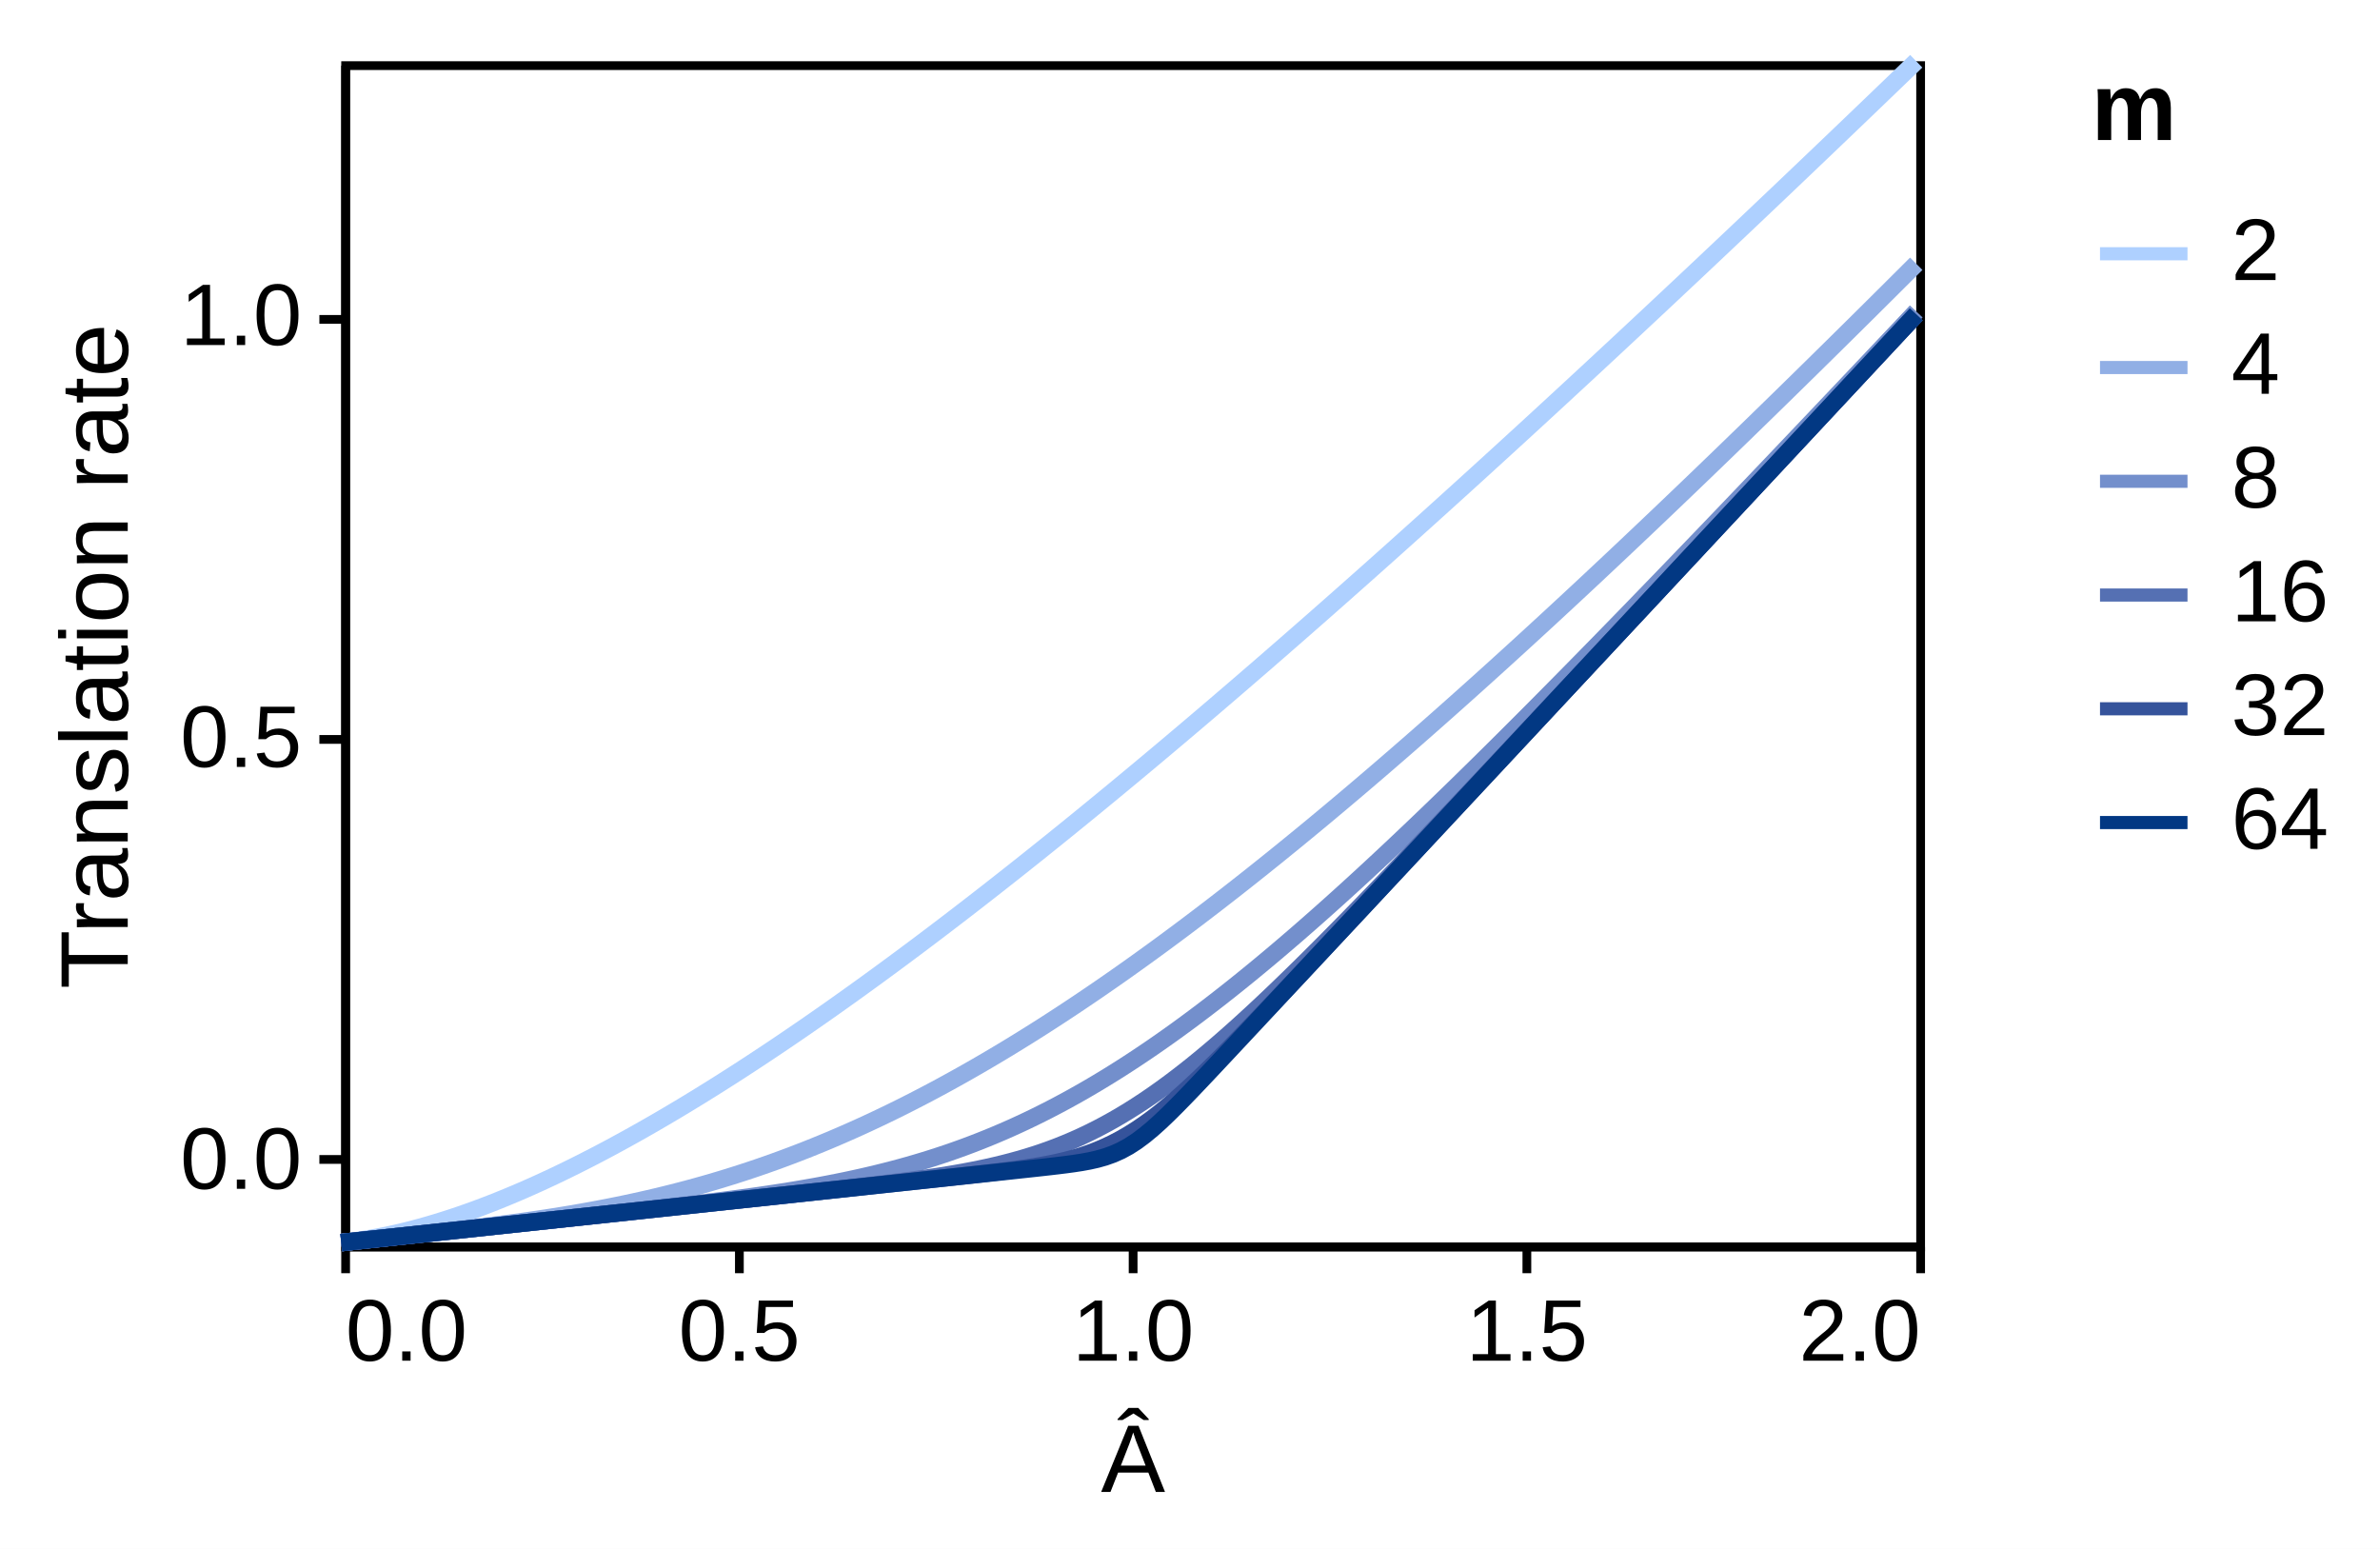
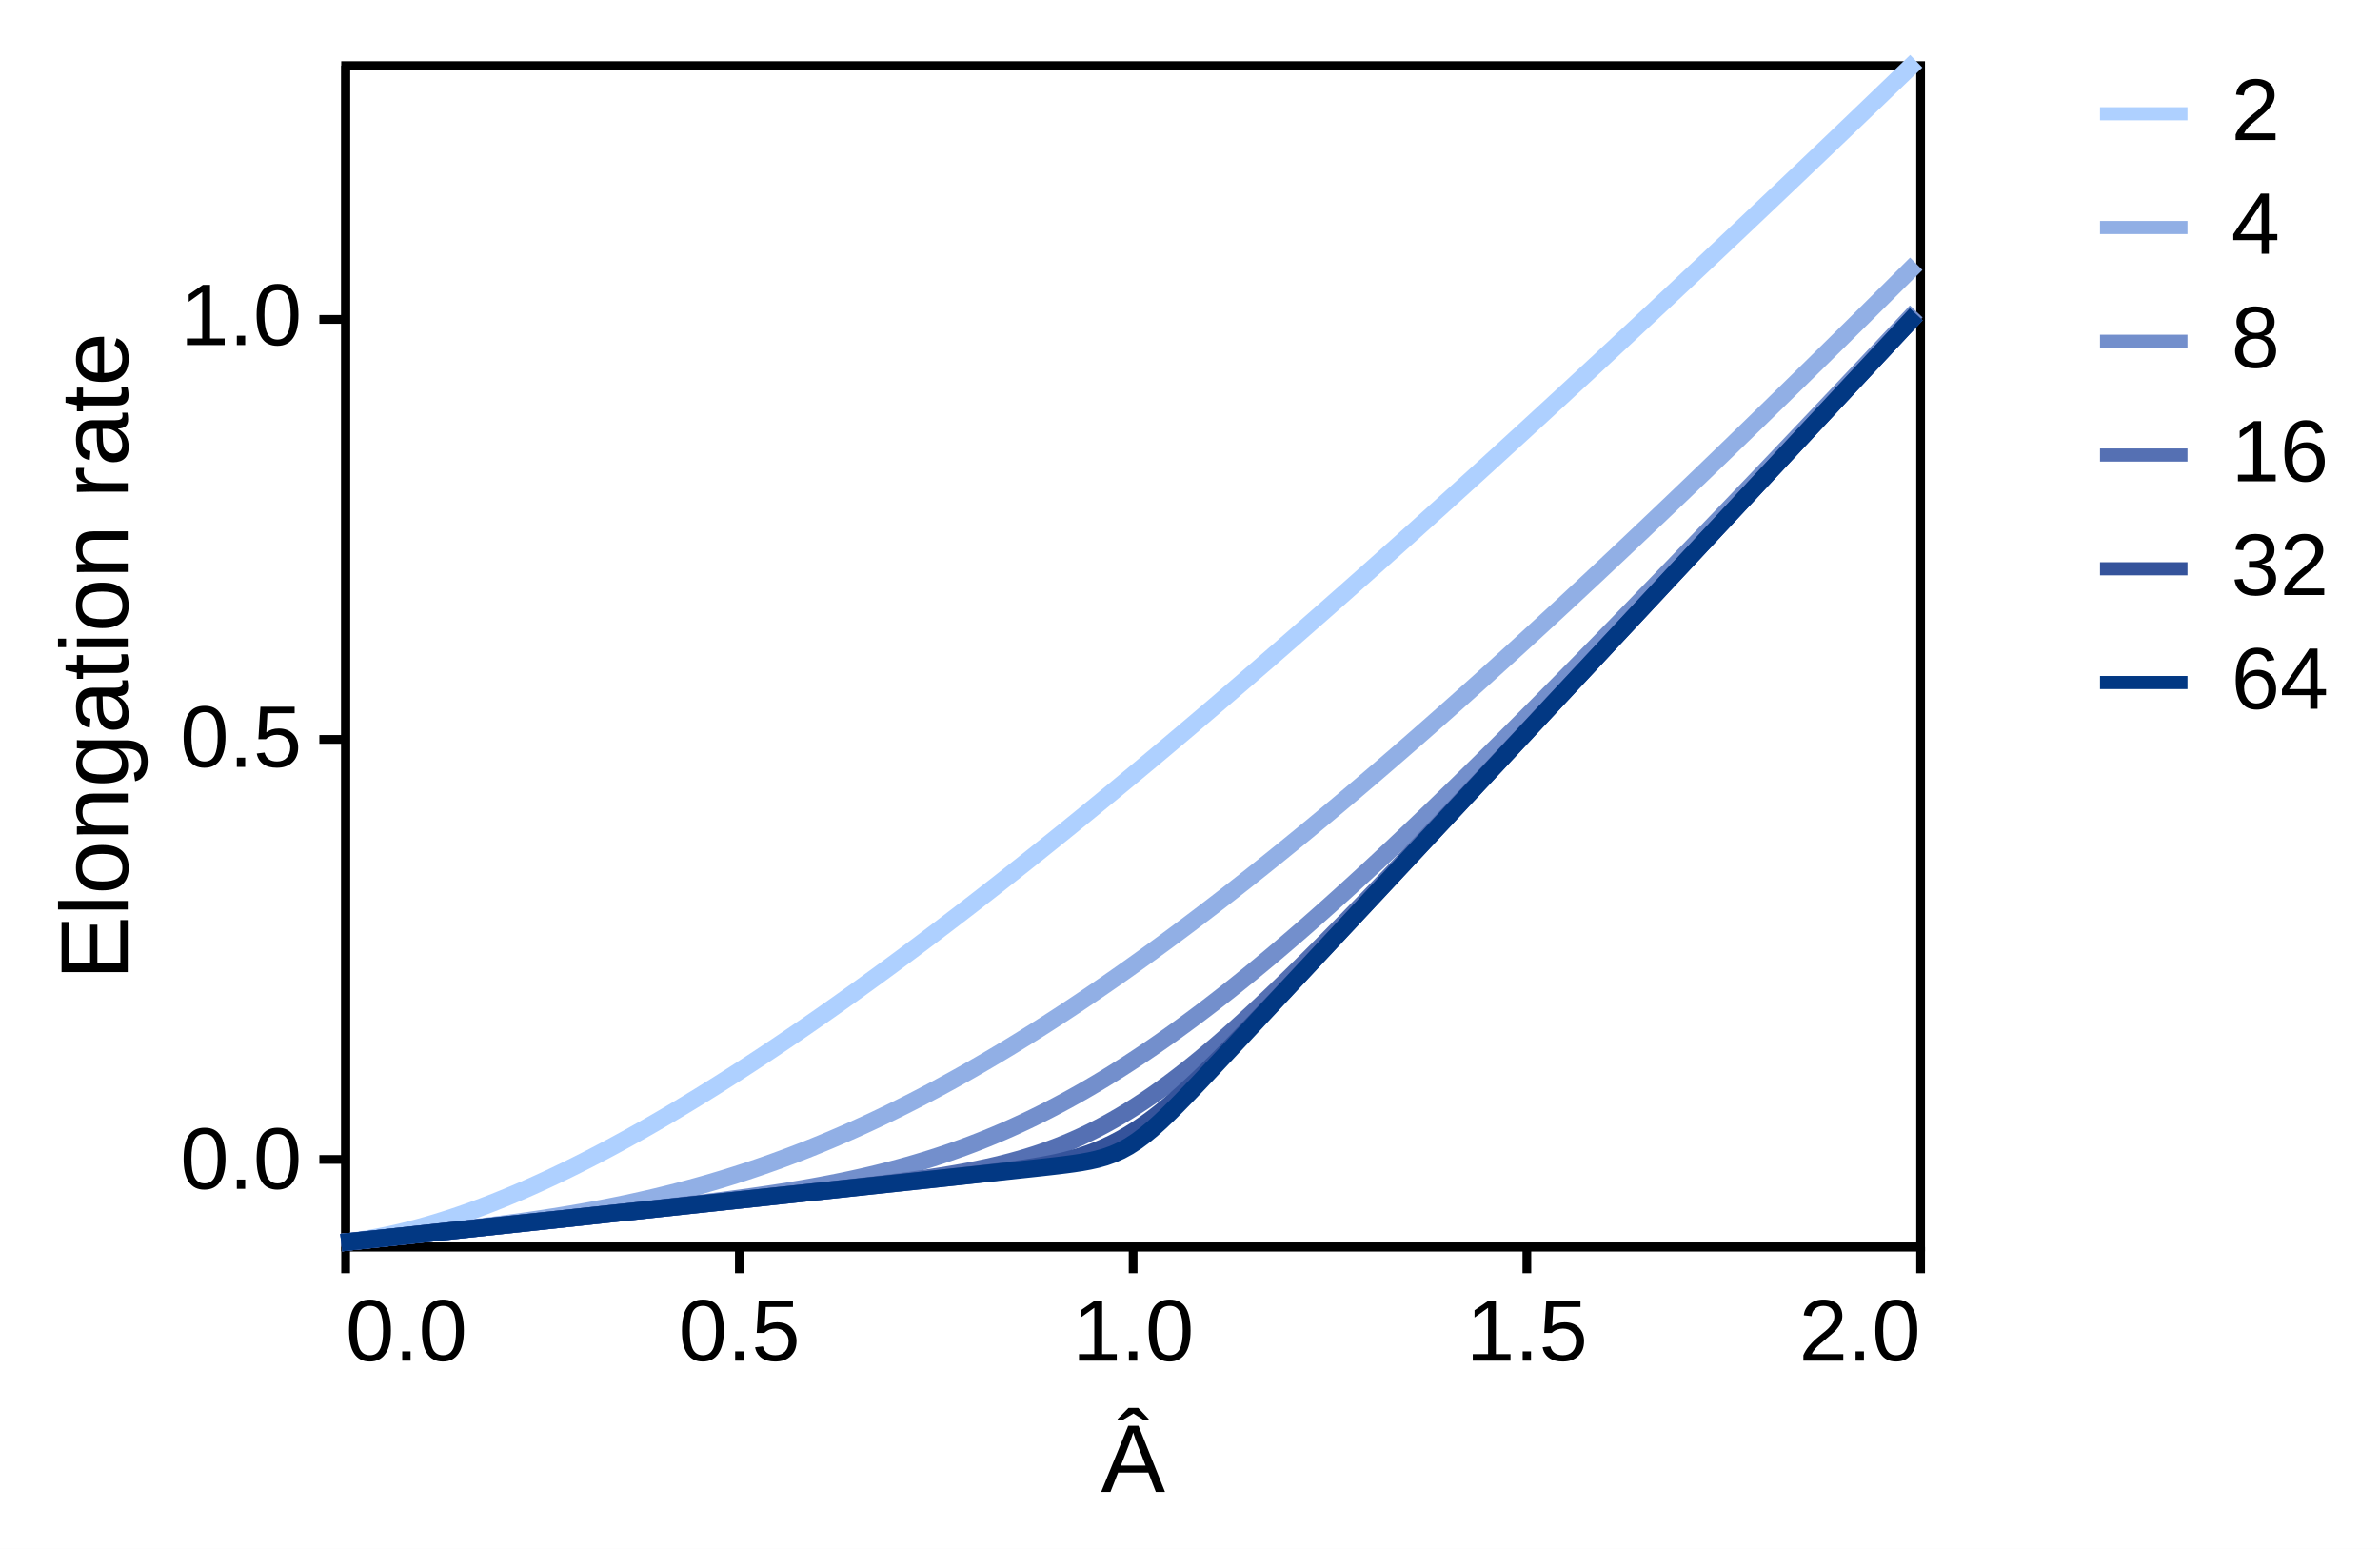
<svg xmlns="http://www.w3.org/2000/svg" version="1.1" class="marks" width="272" height="177" viewBox="0 0 272 177">
  <rect width="272" height="177" fill="white" />
  <g fill="none" stroke-miterlimit="10" transform="translate(39,7)">
    <g class="mark-group role-frame root" role="graphics-object" aria-roledescription="group mark container">
      <g transform="translate(0,0)">
        <path class="background" aria-hidden="true" d="M0.5,0.5h180v135h-180Z" stroke="black" />
        <g>
          <g class="mark-group role-axis" role="graphics-symbol" aria-roledescription="axis" aria-label="X-axis titled 'Â' for a linear scale with values from 0.0 to 2.0">
            <g transform="translate(0.5,135.5)">
              <path class="background" aria-hidden="true" d="M0,0h0v0h0Z" pointer-events="none" />
              <g>
                <g class="mark-rule role-axis-tick" pointer-events="none">
                  <line transform="translate(0,0)" x2="0" y2="3" stroke="black" stroke-width="1" opacity="1" />
                  <line transform="translate(45,0)" x2="0" y2="3" stroke="black" stroke-width="1" opacity="1" />
                  <line transform="translate(90,0)" x2="0" y2="3" stroke="black" stroke-width="1" opacity="1" />
                  <line transform="translate(135,0)" x2="0" y2="3" stroke="black" stroke-width="1" opacity="1" />
                  <line transform="translate(180,0)" x2="0" y2="3" stroke="black" stroke-width="1" opacity="1" />
                </g>
                <g class="mark-text role-axis-label" pointer-events="none">
                  <text text-anchor="start" transform="translate(0,13)" font-family="Arial" font-size="10px" fill="#000" opacity="1">0.0</text>
                  <text text-anchor="middle" transform="translate(45,13)" font-family="Arial" font-size="10px" fill="#000" opacity="1">0.5</text>
                  <text text-anchor="middle" transform="translate(90,13)" font-family="Arial" font-size="10px" fill="#000" opacity="1">1.0</text>
                  <text text-anchor="middle" transform="translate(135,13)" font-family="Arial" font-size="10px" fill="#000" opacity="1">1.5</text>
                  <text text-anchor="end" transform="translate(180,13)" font-family="Arial" font-size="10px" fill="#000" opacity="1">2.0</text>
                </g>
                <g class="mark-rule role-axis-domain" pointer-events="none">
                  <line transform="translate(0,0)" x2="180" y2="0" stroke="black" stroke-width="1" opacity="1" />
                </g>
                <g class="mark-text role-axis-title" pointer-events="none">
                  <text text-anchor="middle" transform="translate(90,28)" font-family="Arial" font-size="11px" font-weight="normal" fill="#000" opacity="1">Â</text>
                </g>
              </g>
              <path class="foreground" aria-hidden="true" d="" pointer-events="none" display="none" />
            </g>
          </g>
-           <g class="mark-group role-axis" role="graphics-symbol" aria-roledescription="axis" aria-label="Y-axis titled 'Translation rate' for a linear scale with values from −0.1 to 1.3">
+           <g class="mark-group role-axis" role="graphics-symbol" aria-roledescription="axis" aria-label="Y-axis titled 'Elongation rate' for a linear scale with values from −0.1 to 1.3">
            <g transform="translate(0.5,0.5)">
              <path class="background" aria-hidden="true" d="M0,0h0v0h0Z" pointer-events="none" />
              <g>
                <g class="mark-rule role-axis-tick" pointer-events="none">
                  <line transform="translate(0,125)" x2="-3" y2="0" stroke="black" stroke-width="1" opacity="1" />
                  <line transform="translate(0,77)" x2="-3" y2="0" stroke="black" stroke-width="1" opacity="1" />
                  <line transform="translate(0,29)" x2="-3" y2="0" stroke="black" stroke-width="1" opacity="1" />
                </g>
                <g class="mark-text role-axis-label" pointer-events="none">
                  <text text-anchor="end" transform="translate(-5,128.3571)" font-family="Arial" font-size="10px" fill="#000" opacity="1">0.0</text>
                  <text text-anchor="end" transform="translate(-5,80.14286)" font-family="Arial" font-size="10px" fill="#000" opacity="1">0.5</text>
                  <text text-anchor="end" transform="translate(-5,31.92857)" font-family="Arial" font-size="10px" fill="#000" opacity="1">1.0</text>
                </g>
                <g class="mark-rule role-axis-domain" pointer-events="none">
                  <line transform="translate(0,135)" x2="0" y2="-135" stroke="black" stroke-width="1" opacity="1" />
                </g>
                <g class="mark-text role-axis-title" pointer-events="none">
-                   <text text-anchor="middle" transform="translate(-22.90137,67.5) rotate(-90) translate(0,-2)" font-family="Arial" font-size="11px" font-weight="normal" fill="#000" opacity="1">Translation rate</text>
+                   <text text-anchor="middle" transform="translate(-22.90137,67.5) rotate(-90) translate(0,-2)" font-family="Arial" font-size="11px" font-weight="normal" fill="#000" opacity="1">Elongation rate</text>
                </g>
              </g>
              <path class="foreground" aria-hidden="true" d="" pointer-events="none" display="none" />
            </g>
          </g>
          <g class="mark-group role-scope layer_0_pathgroup" role="graphics-object" aria-roledescription="group mark container">
            <g transform="translate(0,0)">
              <path class="background" aria-hidden="true" d="M0,0h180v135h-180Z" />
              <g>
                <g class="mark-line role-mark layer_0_marks" role="graphics-object" aria-roledescription="line mark container">
                  <path aria-label="A_norm: 0; v: −0.1; m: 2" role="graphics-symbol" aria-roledescription="line mark" d="M0,135L0.9,134.895L1.8,134.773L2.7,134.635L3.6,134.481L4.5,134.311L5.4,134.127L6.3,133.928L7.2,133.714L8.1,133.487L9,133.247L9.9,132.993L10.8,132.727L11.7,132.448L12.6,132.158L13.5,131.856L14.4,131.542L15.3,131.217L16.2,130.881L17.1,130.535L18,130.179L18.9,129.812L19.8,129.436L20.7,129.05L21.6,128.654L22.5,128.25L23.4,127.837L24.3,127.415L25.2,126.984L26.1,126.546L27,126.099L27.9,125.644L28.8,125.182L29.7,124.712L30.6,124.235L31.5,123.75L32.4,123.258L33.3,122.76L34.2,122.255L35.1,121.743L36,121.224L36.9,120.7L37.8,120.169L38.7,119.632L39.6,119.089L40.5,118.541L41.4,117.986L42.3,117.426L43.2,116.861L44.1,116.29L45,115.714L45.9,115.133L46.8,114.547L47.7,113.956L48.6,113.36L49.5,112.759L50.4,112.154L51.3,111.544L52.2,110.929L53.1,110.311L54,109.688L54.9,109.06L55.8,108.429L56.7,107.793L57.6,107.153L58.5,106.51L59.4,105.862L60.3,105.211L61.2,104.556L62.1,103.898L63,103.235L63.9,102.57L64.8,101.9L65.7,101.228L66.6,100.552L67.5,99.872L68.4,99.19L69.3,98.504L70.2,97.815L71.1,97.124L72,96.429L72.9,95.731L73.8,95.03L74.7,94.326L75.6,93.62L76.5,92.91L77.4,92.198L78.3,91.483L79.2,90.766L80.1,90.046L81,89.323L81.9,88.598L82.8,87.871L83.7,87.14L84.6,86.408L85.5,85.673L86.4,84.936L87.3,84.196L88.2,83.455L89.1,82.711L90,81.964L90.9,81.216L91.8,80.465L92.7,79.713L93.6,78.958L94.5,78.201L95.4,77.442L96.3,76.682L97.2,75.919L98.1,75.154L99,74.388L99.9,73.619L100.8,72.849L101.7,72.077L102.6,71.303L103.5,70.527L104.4,69.75L105.3,68.971L106.2,68.19L107.1,67.408L108,66.623L108.9,65.838L109.8,65.05L110.7,64.261L111.6,63.471L112.5,62.679L113.4,61.885L114.3,61.09L115.2,60.293L116.1,59.495L117,58.696L117.9,57.895L118.8,57.092L119.7,56.289L120.6,55.484L121.5,54.677L122.4,53.869L123.3,53.06L124.2,52.25L125.1,51.438L126,50.625L126.9,49.811L127.8,48.995L128.7,48.179L129.6,47.361L130.5,46.542L131.4,45.721L132.3,44.9L133.2,44.077L134.1,43.253L135,42.429L135.9,41.603L136.8,40.776L137.7,39.947L138.6,39.118L139.5,38.288L140.4,37.456L141.3,36.624L142.2,35.791L143.1,34.956L144,34.121L144.9,33.284L145.8,32.447L146.7,31.609L147.6,30.769L148.5,29.929L149.4,29.088L150.3,28.246L151.2,27.403L152.1,26.559L153,25.714L153.9,24.869L154.8,24.022L155.7,23.175L156.6,22.326L157.5,21.477L158.4,20.627L159.3,19.777L160.2,18.925L161.1,18.073L162,17.219L162.9,16.365L163.8,15.511L164.7,14.655L165.6,13.799L166.5,12.942L167.4,12.084L168.3,11.225L169.2,10.366L170.1,9.506L171,8.645L171.9,7.784L172.8,6.922L173.7,6.059L174.6,5.195L175.5,4.331L176.4,3.466L177.3,2.601L178.2,1.734L179.1,0.868L180,0" stroke="#aed0ff" stroke-width="2" />
                </g>
              </g>
              <path class="foreground" aria-hidden="true" d="" display="none" />
            </g>
            <g transform="translate(0,0)">
              <path class="background" aria-hidden="true" d="M0,0h180v135h-180Z" />
              <g>
                <g class="mark-line role-mark layer_0_marks" role="graphics-object" aria-roledescription="line mark container">
                  <path aria-label="A_norm: 0; v: −0.1; m: 4" role="graphics-symbol" aria-roledescription="line mark" d="M0,135L0.9,134.904L1.8,134.807L2.7,134.711L3.6,134.614L4.5,134.517L5.4,134.42L6.3,134.323L7.2,134.225L8.1,134.127L9,134.028L9.9,133.928L10.8,133.827L11.7,133.725L12.6,133.621L13.5,133.516L14.4,133.409L15.3,133.301L16.2,133.19L17.1,133.076L18,132.96L18.9,132.841L19.8,132.72L20.7,132.595L21.6,132.466L22.5,132.334L23.4,132.198L24.3,132.058L25.2,131.914L26.1,131.765L27,131.611L27.9,131.453L28.8,131.289L29.7,131.12L30.6,130.946L31.5,130.766L32.4,130.58L33.3,130.388L34.2,130.19L35.1,129.986L36,129.775L36.9,129.557L37.8,129.333L38.7,129.102L39.6,128.865L40.5,128.62L41.4,128.368L42.3,128.108L43.2,127.842L44.1,127.567L45,127.286L45.9,126.996L46.8,126.7L47.7,126.395L48.6,126.083L49.5,125.763L50.4,125.435L51.3,125.099L52.2,124.756L53.1,124.405L54,124.045L54.9,123.678L55.8,123.304L56.7,122.921L57.6,122.53L58.5,122.132L59.4,121.726L60.3,121.312L61.2,120.89L62.1,120.461L63,120.024L63.9,119.579L64.8,119.127L65.7,118.667L66.6,118.2L67.5,117.726L68.4,117.244L69.3,116.754L70.2,116.258L71.1,115.755L72,115.244L72.9,114.726L73.8,114.202L74.7,113.67L75.6,113.132L76.5,112.587L77.4,112.035L78.3,111.477L79.2,110.913L80.1,110.342L81,109.764L81.9,109.181L82.8,108.591L83.7,107.995L84.6,107.393L85.5,106.785L86.4,106.172L87.3,105.552L88.2,104.927L89.1,104.297L90,103.661L90.9,103.019L91.8,102.372L92.7,101.72L93.6,101.063L94.5,100.4L95.4,99.733L96.3,99.061L97.2,98.383L98.1,97.701L99,97.014L99.9,96.323L100.8,95.627L101.7,94.927L102.6,94.222L103.5,93.513L104.4,92.799L105.3,92.082L106.2,91.36L107.1,90.634L108,89.904L108.9,89.17L109.8,88.433L110.7,87.692L111.6,86.946L112.5,86.198L113.4,85.445L114.3,84.69L115.2,83.93L116.1,83.168L117,82.401L117.9,81.632L118.8,80.86L119.7,80.084L120.6,79.305L121.5,78.523L122.4,77.738L123.3,76.95L124.2,76.159L125.1,75.366L126,74.569L126.9,73.77L127.8,72.968L128.7,72.164L129.6,71.357L130.5,70.547L131.4,69.735L132.3,68.92L133.2,68.103L134.1,67.283L135,66.462L135.9,65.637L136.8,64.811L137.7,63.983L138.6,63.152L139.5,62.319L140.4,61.484L141.3,60.647L142.2,59.808L143.1,58.967L144,58.124L144.9,57.279L145.8,56.432L146.7,55.584L147.6,54.733L148.5,53.881L149.4,53.027L150.3,52.171L151.2,51.314L152.1,50.455L153,49.594L153.9,48.732L154.8,47.868L155.7,47.003L156.6,46.136L157.5,45.267L158.4,44.398L159.3,43.526L160.2,42.654L161.1,41.78L162,40.904L162.9,40.027L163.8,39.149L164.7,38.27L165.6,37.389L166.5,36.507L167.4,35.624L168.3,34.74L169.2,33.854L170.1,32.968L171,32.08L171.9,31.191L172.8,30.301L173.7,29.41L174.6,28.518L175.5,27.624L176.4,26.73L177.3,25.835L178.2,24.938L179.1,24.041L180,23.143" stroke="#91afe5" stroke-width="2" />
                </g>
              </g>
              <path class="foreground" aria-hidden="true" d="" display="none" />
            </g>
            <g transform="translate(0,0)">
              <path class="background" aria-hidden="true" d="M0,0h180v135h-180Z" />
              <g>
                <g class="mark-line role-mark layer_0_marks" role="graphics-object" aria-roledescription="line mark container">
                  <path aria-label="A_norm: 0; v: −0.1; m: 8" role="graphics-symbol" aria-roledescription="line mark" d="M0,135L0.9,134.904L1.8,134.807L2.7,134.711L3.6,134.614L4.5,134.518L5.4,134.421L6.3,134.325L7.2,134.229L8.1,134.132L9,134.036L9.9,133.939L10.8,133.843L11.7,133.746L12.6,133.65L13.5,133.554L14.4,133.457L15.3,133.361L16.2,133.264L17.1,133.168L18,133.071L18.9,132.975L19.8,132.878L20.7,132.782L21.6,132.685L22.5,132.588L23.4,132.492L24.3,132.395L25.2,132.298L26.1,132.2L27,132.103L27.9,132.006L28.8,131.908L29.7,131.81L30.6,131.711L31.5,131.612L32.4,131.513L33.3,131.413L34.2,131.312L35.1,131.211L36,131.109L36.9,131.006L37.8,130.901L38.7,130.796L39.6,130.689L40.5,130.58L41.4,130.47L42.3,130.358L43.2,130.244L44.1,130.127L45,130.008L45.9,129.887L46.8,129.762L47.7,129.634L48.6,129.502L49.5,129.367L50.4,129.227L51.3,129.083L52.2,128.934L53.1,128.78L54,128.621L54.9,128.456L55.8,128.285L56.7,128.108L57.6,127.924L58.5,127.732L59.4,127.534L60.3,127.327L61.2,127.112L62.1,126.889L63,126.657L63.9,126.416L64.8,126.166L65.7,125.905L66.6,125.635L67.5,125.354L68.4,125.063L69.3,124.761L70.2,124.447L71.1,124.123L72,123.787L72.9,123.439L73.8,123.079L74.7,122.708L75.6,122.324L76.5,121.928L77.4,121.519L78.3,121.099L79.2,120.666L80.1,120.22L81,119.762L81.9,119.291L82.8,118.809L83.7,118.313L84.6,117.806L85.5,117.286L86.4,116.754L87.3,116.211L88.2,115.655L89.1,115.088L90,114.509L90.9,113.919L91.8,113.317L92.7,112.705L93.6,112.081L94.5,111.447L95.4,110.803L96.3,110.148L97.2,109.484L98.1,108.809L99,108.125L99.9,107.432L100.8,106.73L101.7,106.019L102.6,105.299L103.5,104.571L104.4,103.834L105.3,103.09L106.2,102.338L107.1,101.578L108,100.811L108.9,100.038L109.8,99.257L110.7,98.47L111.6,97.676L112.5,96.876L113.4,96.07L114.3,95.259L115.2,94.441L116.1,93.619L117,92.791L117.9,91.958L118.8,91.12L119.7,90.278L120.6,89.431L121.5,88.579L122.4,87.724L123.3,86.864L124.2,86.001L125.1,85.133L126,84.262L126.9,83.388L127.8,82.51L128.7,81.629L129.6,80.745L130.5,79.858L131.4,78.968L132.3,78.075L133.2,77.18L134.1,76.282L135,75.381L135.9,74.478L136.8,73.573L137.7,72.665L138.6,71.756L139.5,70.844L140.4,69.931L141.3,69.015L142.2,68.098L143.1,67.179L144,66.259L144.9,65.336L145.8,64.413L146.7,63.487L147.6,62.561L148.5,61.633L149.4,60.703L150.3,59.773L151.2,58.841L152.1,57.908L153,56.974L153.9,56.038L154.8,55.102L155.7,54.165L156.6,53.226L157.5,52.287L158.4,51.347L159.3,50.406L160.2,49.464L161.1,48.522L162,47.578L162.9,46.634L163.8,45.69L164.7,44.744L165.6,43.798L166.5,42.851L167.4,41.904L168.3,40.956L169.2,40.007L170.1,39.058L171,38.109L171.9,37.159L172.8,36.208L173.7,35.257L174.6,34.306L175.5,33.354L176.4,32.401L177.3,31.449L178.2,30.496L179.1,29.542L180,28.588" stroke="#738fcc" stroke-width="2" />
                </g>
              </g>
              <path class="foreground" aria-hidden="true" d="" display="none" />
            </g>
            <g transform="translate(0,0)">
              <path class="background" aria-hidden="true" d="M0,0h180v135h-180Z" />
              <g>
                <g class="mark-line role-mark layer_0_marks" role="graphics-object" aria-roledescription="line mark container">
                  <path aria-label="A_norm: 0; v: −0.1; m: 16" role="graphics-symbol" aria-roledescription="line mark" d="M0,135L0.9,134.904L1.8,134.807L2.7,134.711L3.6,134.614L4.5,134.518L5.4,134.421L6.3,134.325L7.2,134.229L8.1,134.132L9,134.036L9.9,133.939L10.8,133.843L11.7,133.746L12.6,133.65L13.5,133.554L14.4,133.457L15.3,133.361L16.2,133.264L17.1,133.168L18,133.071L18.9,132.975L19.8,132.879L20.7,132.782L21.6,132.686L22.5,132.589L23.4,132.493L24.3,132.396L25.2,132.3L26.1,132.204L27,132.107L27.9,132.011L28.8,131.914L29.7,131.818L30.6,131.721L31.5,131.625L32.4,131.529L33.3,131.432L34.2,131.336L35.1,131.239L36,131.143L36.9,131.046L37.8,130.95L38.7,130.854L39.6,130.757L40.5,130.661L41.4,130.564L42.3,130.468L43.2,130.371L44.1,130.275L45,130.178L45.9,130.081L46.8,129.985L47.7,129.888L48.6,129.791L49.5,129.694L50.4,129.596L51.3,129.499L52.2,129.401L53.1,129.303L54,129.204L54.9,129.105L55.8,129.006L56.7,128.905L57.6,128.804L58.5,128.701L59.4,128.597L60.3,128.492L61.2,128.385L62.1,128.275L63,128.163L63.9,128.048L64.8,127.93L65.7,127.807L66.6,127.68L67.5,127.548L68.4,127.41L69.3,127.265L70.2,127.113L71.1,126.953L72,126.783L72.9,126.603L73.8,126.412L74.7,126.208L75.6,125.991L76.5,125.759L77.4,125.512L78.3,125.249L79.2,124.967L80.1,124.667L81,124.347L81.9,124.007L82.8,123.646L83.7,123.263L84.6,122.857L85.5,122.428L86.4,121.976L87.3,121.501L88.2,121.002L89.1,120.479L90,119.933L90.9,119.364L91.8,118.773L92.7,118.159L93.6,117.523L94.5,116.867L95.4,116.191L96.3,115.495L97.2,114.781L98.1,114.049L99,113.3L99.9,112.536L100.8,111.756L101.7,110.962L102.6,110.155L103.5,109.335L104.4,108.504L105.3,107.662L106.2,106.81L107.1,105.949L108,105.079L108.9,104.201L109.8,103.316L110.7,102.424L111.6,101.526L112.5,100.622L113.4,99.712L114.3,98.798L115.2,97.88L116.1,96.957L117,96.031L117.9,95.102L118.8,94.169L119.7,93.234L120.6,92.296L121.5,91.356L122.4,90.413L123.3,89.469L124.2,88.523L125.1,87.575L126,86.626L126.9,85.675L127.8,84.723L128.7,83.77L129.6,82.817L130.5,81.862L131.4,80.906L132.3,79.95L133.2,78.993L134.1,78.035L135,77.077L135.9,76.118L136.8,75.159L137.7,74.199L138.6,73.239L139.5,72.278L140.4,71.318L141.3,70.357L142.2,69.395L143.1,68.434L144,67.472L144.9,66.51L145.8,65.548L146.7,64.585L147.6,63.623L148.5,62.66L149.4,61.697L150.3,60.734L151.2,59.771L152.1,58.808L153,57.845L153.9,56.881L154.8,55.918L155.7,54.954L156.6,53.991L157.5,53.027L158.4,52.064L159.3,51.1L160.2,50.136L161.1,49.172L162,48.209L162.9,47.245L163.8,46.281L164.7,45.317L165.6,44.353L166.5,43.389L167.4,42.425L168.3,41.461L169.2,40.497L170.1,39.533L171,38.569L171.9,37.605L172.8,36.641L173.7,35.676L174.6,34.712L175.5,33.748L176.4,32.784L177.3,31.82L178.2,30.856L179.1,29.891L180,28.927" stroke="#5570b3" stroke-width="2" />
                </g>
              </g>
              <path class="foreground" aria-hidden="true" d="" display="none" />
            </g>
            <g transform="translate(0,0)">
              <path class="background" aria-hidden="true" d="M0,0h180v135h-180Z" />
              <g>
                <g class="mark-line role-mark layer_0_marks" role="graphics-object" aria-roledescription="line mark container">
                  <path aria-label="A_norm: 0; v: −0.1; m: 32" role="graphics-symbol" aria-roledescription="line mark" d="M0,135L0.9,134.904L1.8,134.807L2.7,134.711L3.6,134.614L4.5,134.518L5.4,134.421L6.3,134.325L7.2,134.229L8.1,134.132L9,134.036L9.9,133.939L10.8,133.843L11.7,133.746L12.6,133.65L13.5,133.554L14.4,133.457L15.3,133.361L16.2,133.264L17.1,133.168L18,133.071L18.9,132.975L19.8,132.879L20.7,132.782L21.6,132.686L22.5,132.589L23.4,132.493L24.3,132.396L25.2,132.3L26.1,132.204L27,132.107L27.9,132.011L28.8,131.914L29.7,131.818L30.6,131.721L31.5,131.625L32.4,131.529L33.3,131.432L34.2,131.336L35.1,131.239L36,131.143L36.9,131.046L37.8,130.95L38.7,130.854L39.6,130.757L40.5,130.661L41.4,130.564L42.3,130.468L43.2,130.371L44.1,130.275L45,130.179L45.9,130.082L46.8,129.986L47.7,129.889L48.6,129.793L49.5,129.696L50.4,129.6L51.3,129.504L52.2,129.407L53.1,129.311L54,129.214L54.9,129.118L55.8,129.021L56.7,128.925L57.6,128.829L58.5,128.732L59.4,128.636L60.3,128.539L61.2,128.443L62.1,128.346L63,128.25L63.9,128.153L64.8,128.056L65.7,127.96L66.6,127.863L67.5,127.766L68.4,127.668L69.3,127.57L70.2,127.472L71.1,127.372L72,127.272L72.9,127.17L73.8,127.066L74.7,126.958L75.6,126.847L76.5,126.731L77.4,126.609L78.3,126.478L79.2,126.337L80.1,126.183L81,126.013L81.9,125.823L82.8,125.611L83.7,125.372L84.6,125.102L85.5,124.797L86.4,124.454L87.3,124.069L88.2,123.64L89.1,123.166L90,122.645L90.9,122.078L91.8,121.466L92.7,120.811L93.6,120.116L94.5,119.383L95.4,118.617L96.3,117.82L97.2,116.996L98.1,116.15L99,115.283L99.9,114.399L100.8,113.501L101.7,112.591L102.6,111.671L103.5,110.742L104.4,109.807L105.3,108.867L106.2,107.921L107.1,106.972L108,106.021L108.9,105.066L109.8,104.11L110.7,103.152L111.6,102.193L112.5,101.233L113.4,100.272L114.3,99.31L115.2,98.348L116.1,97.386L117,96.423L117.9,95.46L118.8,94.496L119.7,93.533L120.6,92.569L121.5,91.605L122.4,90.641L123.3,89.677L124.2,88.713L125.1,87.749L126,86.785L126.9,85.821L127.8,84.857L128.7,83.892L129.6,82.928L130.5,81.964L131.4,81L132.3,80.036L133.2,79.071L134.1,78.107L135,77.143L135.9,76.178L136.8,75.214L137.7,74.25L138.6,73.286L139.5,72.321L140.4,71.357L141.3,70.393L142.2,69.429L143.1,68.464L144,67.5L144.9,66.536L145.8,65.571L146.7,64.607L147.6,63.643L148.5,62.679L149.4,61.714L150.3,60.75L151.2,59.786L152.1,58.821L153,57.857L153.9,56.893L154.8,55.929L155.7,54.964L156.6,54L157.5,53.036L158.4,52.071L159.3,51.107L160.2,50.143L161.1,49.179L162,48.214L162.9,47.25L163.8,46.286L164.7,45.321L165.6,44.357L166.5,43.393L167.4,42.429L168.3,41.464L169.2,40.5L170.1,39.536L171,38.571L171.9,37.607L172.8,36.643L173.7,35.679L174.6,34.714L175.5,33.75L176.4,32.786L177.3,31.821L178.2,30.857L179.1,29.893L180,28.929" stroke="#35539b" stroke-width="2" />
                </g>
              </g>
              <path class="foreground" aria-hidden="true" d="" display="none" />
            </g>
            <g transform="translate(0,0)">
              <path class="background" aria-hidden="true" d="M0,0h180v135h-180Z" />
              <g>
                <g class="mark-line role-mark layer_0_marks" role="graphics-object" aria-roledescription="line mark container">
                  <path aria-label="A_norm: 0; v: −0.1; m: 64" role="graphics-symbol" aria-roledescription="line mark" d="M0,135L0.9,134.904L1.8,134.807L2.7,134.711L3.6,134.614L4.5,134.518L5.4,134.421L6.3,134.325L7.2,134.229L8.1,134.132L9,134.036L9.9,133.939L10.8,133.843L11.7,133.746L12.6,133.65L13.5,133.554L14.4,133.457L15.3,133.361L16.2,133.264L17.1,133.168L18,133.071L18.9,132.975L19.8,132.879L20.7,132.782L21.6,132.686L22.5,132.589L23.4,132.493L24.3,132.396L25.2,132.3L26.1,132.204L27,132.107L27.9,132.011L28.8,131.914L29.7,131.818L30.6,131.721L31.5,131.625L32.4,131.529L33.3,131.432L34.2,131.336L35.1,131.239L36,131.143L36.9,131.046L37.8,130.95L38.7,130.854L39.6,130.757L40.5,130.661L41.4,130.564L42.3,130.468L43.2,130.371L44.1,130.275L45,130.179L45.9,130.082L46.8,129.986L47.7,129.889L48.6,129.793L49.5,129.696L50.4,129.6L51.3,129.504L52.2,129.407L53.1,129.311L54,129.214L54.9,129.118L55.8,129.021L56.7,128.925L57.6,128.829L58.5,128.732L59.4,128.636L60.3,128.539L61.2,128.443L62.1,128.346L63,128.25L63.9,128.154L64.8,128.057L65.7,127.961L66.6,127.864L67.5,127.768L68.4,127.671L69.3,127.575L70.2,127.479L71.1,127.382L72,127.286L72.9,127.189L73.8,127.093L74.7,126.996L75.6,126.9L76.5,126.803L77.4,126.706L78.3,126.609L79.2,126.511L80.1,126.412L81,126.311L81.9,126.206L82.8,126.095L83.7,125.973L84.6,125.835L85.5,125.67L86.4,125.468L87.3,125.214L88.2,124.893L89.1,124.492L90,124.001L90.9,123.418L91.8,122.748L92.7,122.002L93.6,121.193L94.5,120.336L95.4,119.443L96.3,118.526L97.2,117.592L98.1,116.647L99,115.695L99.9,114.738L100.8,113.778L101.7,112.817L102.6,111.854L103.5,110.891L104.4,109.928L105.3,108.964L106.2,108L107.1,107.035L108,106.071L108.9,105.107L109.8,104.143L110.7,103.179L111.6,102.214L112.5,101.25L113.4,100.286L114.3,99.321L115.2,98.357L116.1,97.393L117,96.429L117.9,95.464L118.8,94.5L119.7,93.536L120.6,92.571L121.5,91.607L122.4,90.643L123.3,89.679L124.2,88.714L125.1,87.75L126,86.786L126.9,85.821L127.8,84.857L128.7,83.893L129.6,82.929L130.5,81.964L131.4,81L132.3,80.036L133.2,79.071L134.1,78.107L135,77.143L135.9,76.179L136.8,75.214L137.7,74.25L138.6,73.286L139.5,72.321L140.4,71.357L141.3,70.393L142.2,69.429L143.1,68.464L144,67.5L144.9,66.536L145.8,65.571L146.7,64.607L147.6,63.643L148.5,62.679L149.4,61.714L150.3,60.75L151.2,59.786L152.1,58.821L153,57.857L153.9,56.893L154.8,55.929L155.7,54.964L156.6,54L157.5,53.036L158.4,52.071L159.3,51.107L160.2,50.143L161.1,49.179L162,48.214L162.9,47.25L163.8,46.286L164.7,45.321L165.6,44.357L166.5,43.393L167.4,42.429L168.3,41.464L169.2,40.5L170.1,39.536L171,38.571L171.9,37.607L172.8,36.643L173.7,35.679L174.6,34.714L175.5,33.75L176.4,32.786L177.3,31.821L178.2,30.857L179.1,29.893L180,28.929" stroke="#023883" stroke-width="2" />
                </g>
              </g>
              <path class="foreground" aria-hidden="true" d="" display="none" />
            </g>
          </g>
-           <g class="mark-group role-legend" role="graphics-symbol" aria-roledescription="legend" aria-label="Symbol legend titled 'm' for stroke color with 6 values: 2, 4, 8, 16, 32, 64">
+           <g class="mark-group role-legend" role="graphics-symbol" aria-roledescription="legend" aria-label="Symbol legend for stroke color with 6 values: 2, 4, 8, 16, 32, 64">
            <g transform="translate(200,0)">
-               <path class="background" aria-hidden="true" d="M0,0h28v92h-28Z" pointer-events="none" />
+               <path class="background" aria-hidden="true" d="M0,0h28v76h-28Z" pointer-events="none" />
              <g>
                <g class="mark-group role-legend-entry">
-                   <g transform="translate(0,16)">
+                   <g transform="translate(0,0)">
                    <path class="background" aria-hidden="true" d="M0,0h0v0h0Z" pointer-events="none" />
                    <g>
                      <g class="mark-group role-scope" role="graphics-object" aria-roledescription="group mark container">
                        <g transform="translate(0,0)">
                          <path class="background" aria-hidden="true" d="M0,0h27.123v11h-27.123Z" pointer-events="none" opacity="1" />
                          <g>
                            <g class="mark-symbol role-legend-symbol" pointer-events="none">
                              <path transform="translate(6,6)" d="M-5,0L5,0" stroke="#aed0ff" stroke-width="1.5" opacity="1" />
                            </g>
                            <g class="mark-text role-legend-label" pointer-events="none">
                              <text text-anchor="start" transform="translate(16,9)" font-family="Arial" font-size="10px" fill="#000" opacity="1">2</text>
                            </g>
                          </g>
                          <path class="foreground" aria-hidden="true" d="" pointer-events="none" display="none" />
                        </g>
                        <g transform="translate(0,13)">
                          <path class="background" aria-hidden="true" d="M0,0h27.123v11h-27.123Z" pointer-events="none" opacity="1" />
                          <g>
                            <g class="mark-symbol role-legend-symbol" pointer-events="none">
                              <path transform="translate(6,6)" d="M-5,0L5,0" stroke="#91afe5" stroke-width="1.5" opacity="1" />
                            </g>
                            <g class="mark-text role-legend-label" pointer-events="none">
                              <text text-anchor="start" transform="translate(16,9)" font-family="Arial" font-size="10px" fill="#000" opacity="1">4</text>
                            </g>
                          </g>
                          <path class="foreground" aria-hidden="true" d="" pointer-events="none" display="none" />
                        </g>
                        <g transform="translate(0,26)">
                          <path class="background" aria-hidden="true" d="M0,0h27.123v11h-27.123Z" pointer-events="none" opacity="1" />
                          <g>
                            <g class="mark-symbol role-legend-symbol" pointer-events="none">
                              <path transform="translate(6,6)" d="M-5,0L5,0" stroke="#738fcc" stroke-width="1.5" opacity="1" />
                            </g>
                            <g class="mark-text role-legend-label" pointer-events="none">
                              <text text-anchor="start" transform="translate(16,9)" font-family="Arial" font-size="10px" fill="#000" opacity="1">8</text>
                            </g>
                          </g>
                          <path class="foreground" aria-hidden="true" d="" pointer-events="none" display="none" />
                        </g>
                        <g transform="translate(0,39)">
                          <path class="background" aria-hidden="true" d="M0,0h27.123v11h-27.123Z" pointer-events="none" opacity="1" />
                          <g>
                            <g class="mark-symbol role-legend-symbol" pointer-events="none">
                              <path transform="translate(6,6)" d="M-5,0L5,0" stroke="#5570b3" stroke-width="1.5" opacity="1" />
                            </g>
                            <g class="mark-text role-legend-label" pointer-events="none">
                              <text text-anchor="start" transform="translate(16,9)" font-family="Arial" font-size="10px" fill="#000" opacity="1">16</text>
                            </g>
                          </g>
                          <path class="foreground" aria-hidden="true" d="" pointer-events="none" display="none" />
                        </g>
                        <g transform="translate(0,52)">
                          <path class="background" aria-hidden="true" d="M0,0h27.123v11h-27.123Z" pointer-events="none" opacity="1" />
                          <g>
                            <g class="mark-symbol role-legend-symbol" pointer-events="none">
                              <path transform="translate(6,6)" d="M-5,0L5,0" stroke="#35539b" stroke-width="1.5" opacity="1" />
                            </g>
                            <g class="mark-text role-legend-label" pointer-events="none">
                              <text text-anchor="start" transform="translate(16,9)" font-family="Arial" font-size="10px" fill="#000" opacity="1">32</text>
                            </g>
                          </g>
                          <path class="foreground" aria-hidden="true" d="" pointer-events="none" display="none" />
                        </g>
                        <g transform="translate(0,65)">
                          <path class="background" aria-hidden="true" d="M0,0h27.123v11h-27.123Z" pointer-events="none" opacity="1" />
                          <g>
                            <g class="mark-symbol role-legend-symbol" pointer-events="none">
                              <path transform="translate(6,6)" d="M-5,0L5,0" stroke="#023883" stroke-width="1.5" opacity="1" />
                            </g>
                            <g class="mark-text role-legend-label" pointer-events="none">
                              <text text-anchor="start" transform="translate(16,9)" font-family="Arial" font-size="10px" fill="#000" opacity="1">64</text>
                            </g>
                          </g>
                          <path class="foreground" aria-hidden="true" d="" pointer-events="none" display="none" />
                        </g>
                      </g>
                    </g>
                    <path class="foreground" aria-hidden="true" d="" pointer-events="none" display="none" />
                  </g>
-                 </g>
-                 <g class="mark-text role-legend-title" pointer-events="none">
-                   <text text-anchor="start" transform="translate(0,9)" font-family="Arial" font-size="11px" font-weight="bold" fill="#000" opacity="1">m</text>
                </g>
              </g>
              <path class="foreground" aria-hidden="true" d="" pointer-events="none" display="none" />
            </g>
          </g>
        </g>
        <path class="foreground" aria-hidden="true" d="" display="none" />
      </g>
    </g>
  </g>
</svg>
